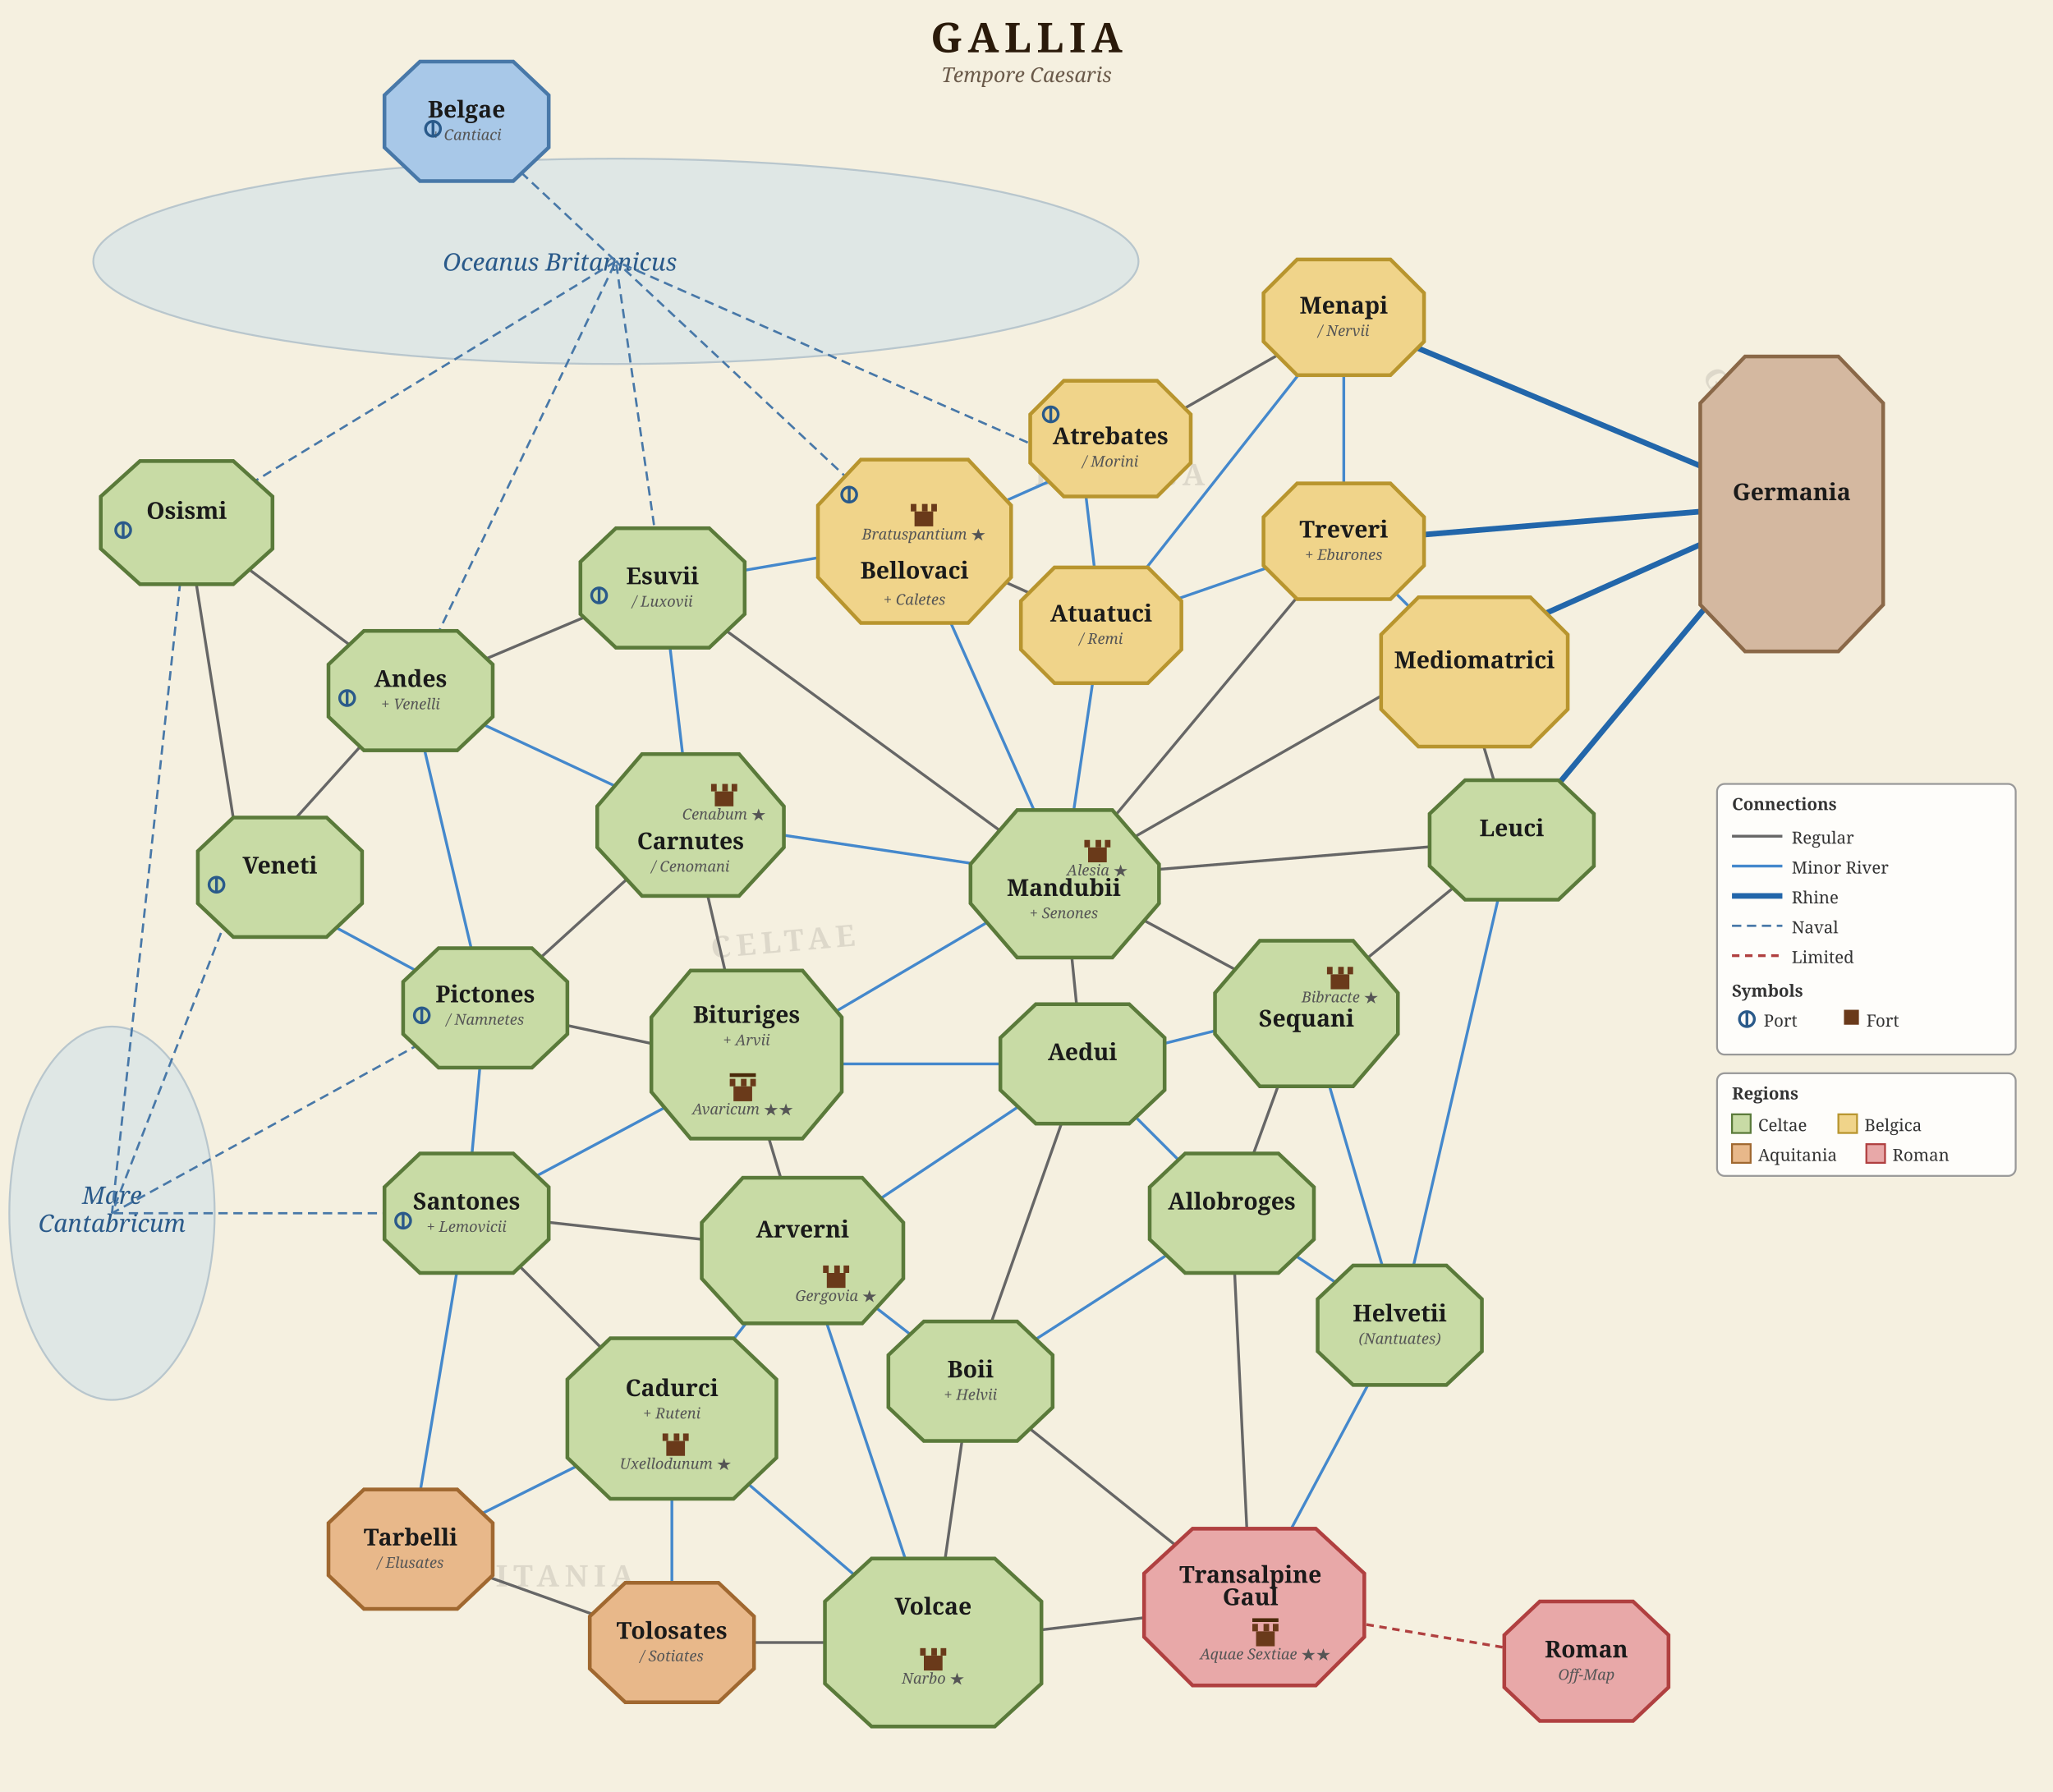
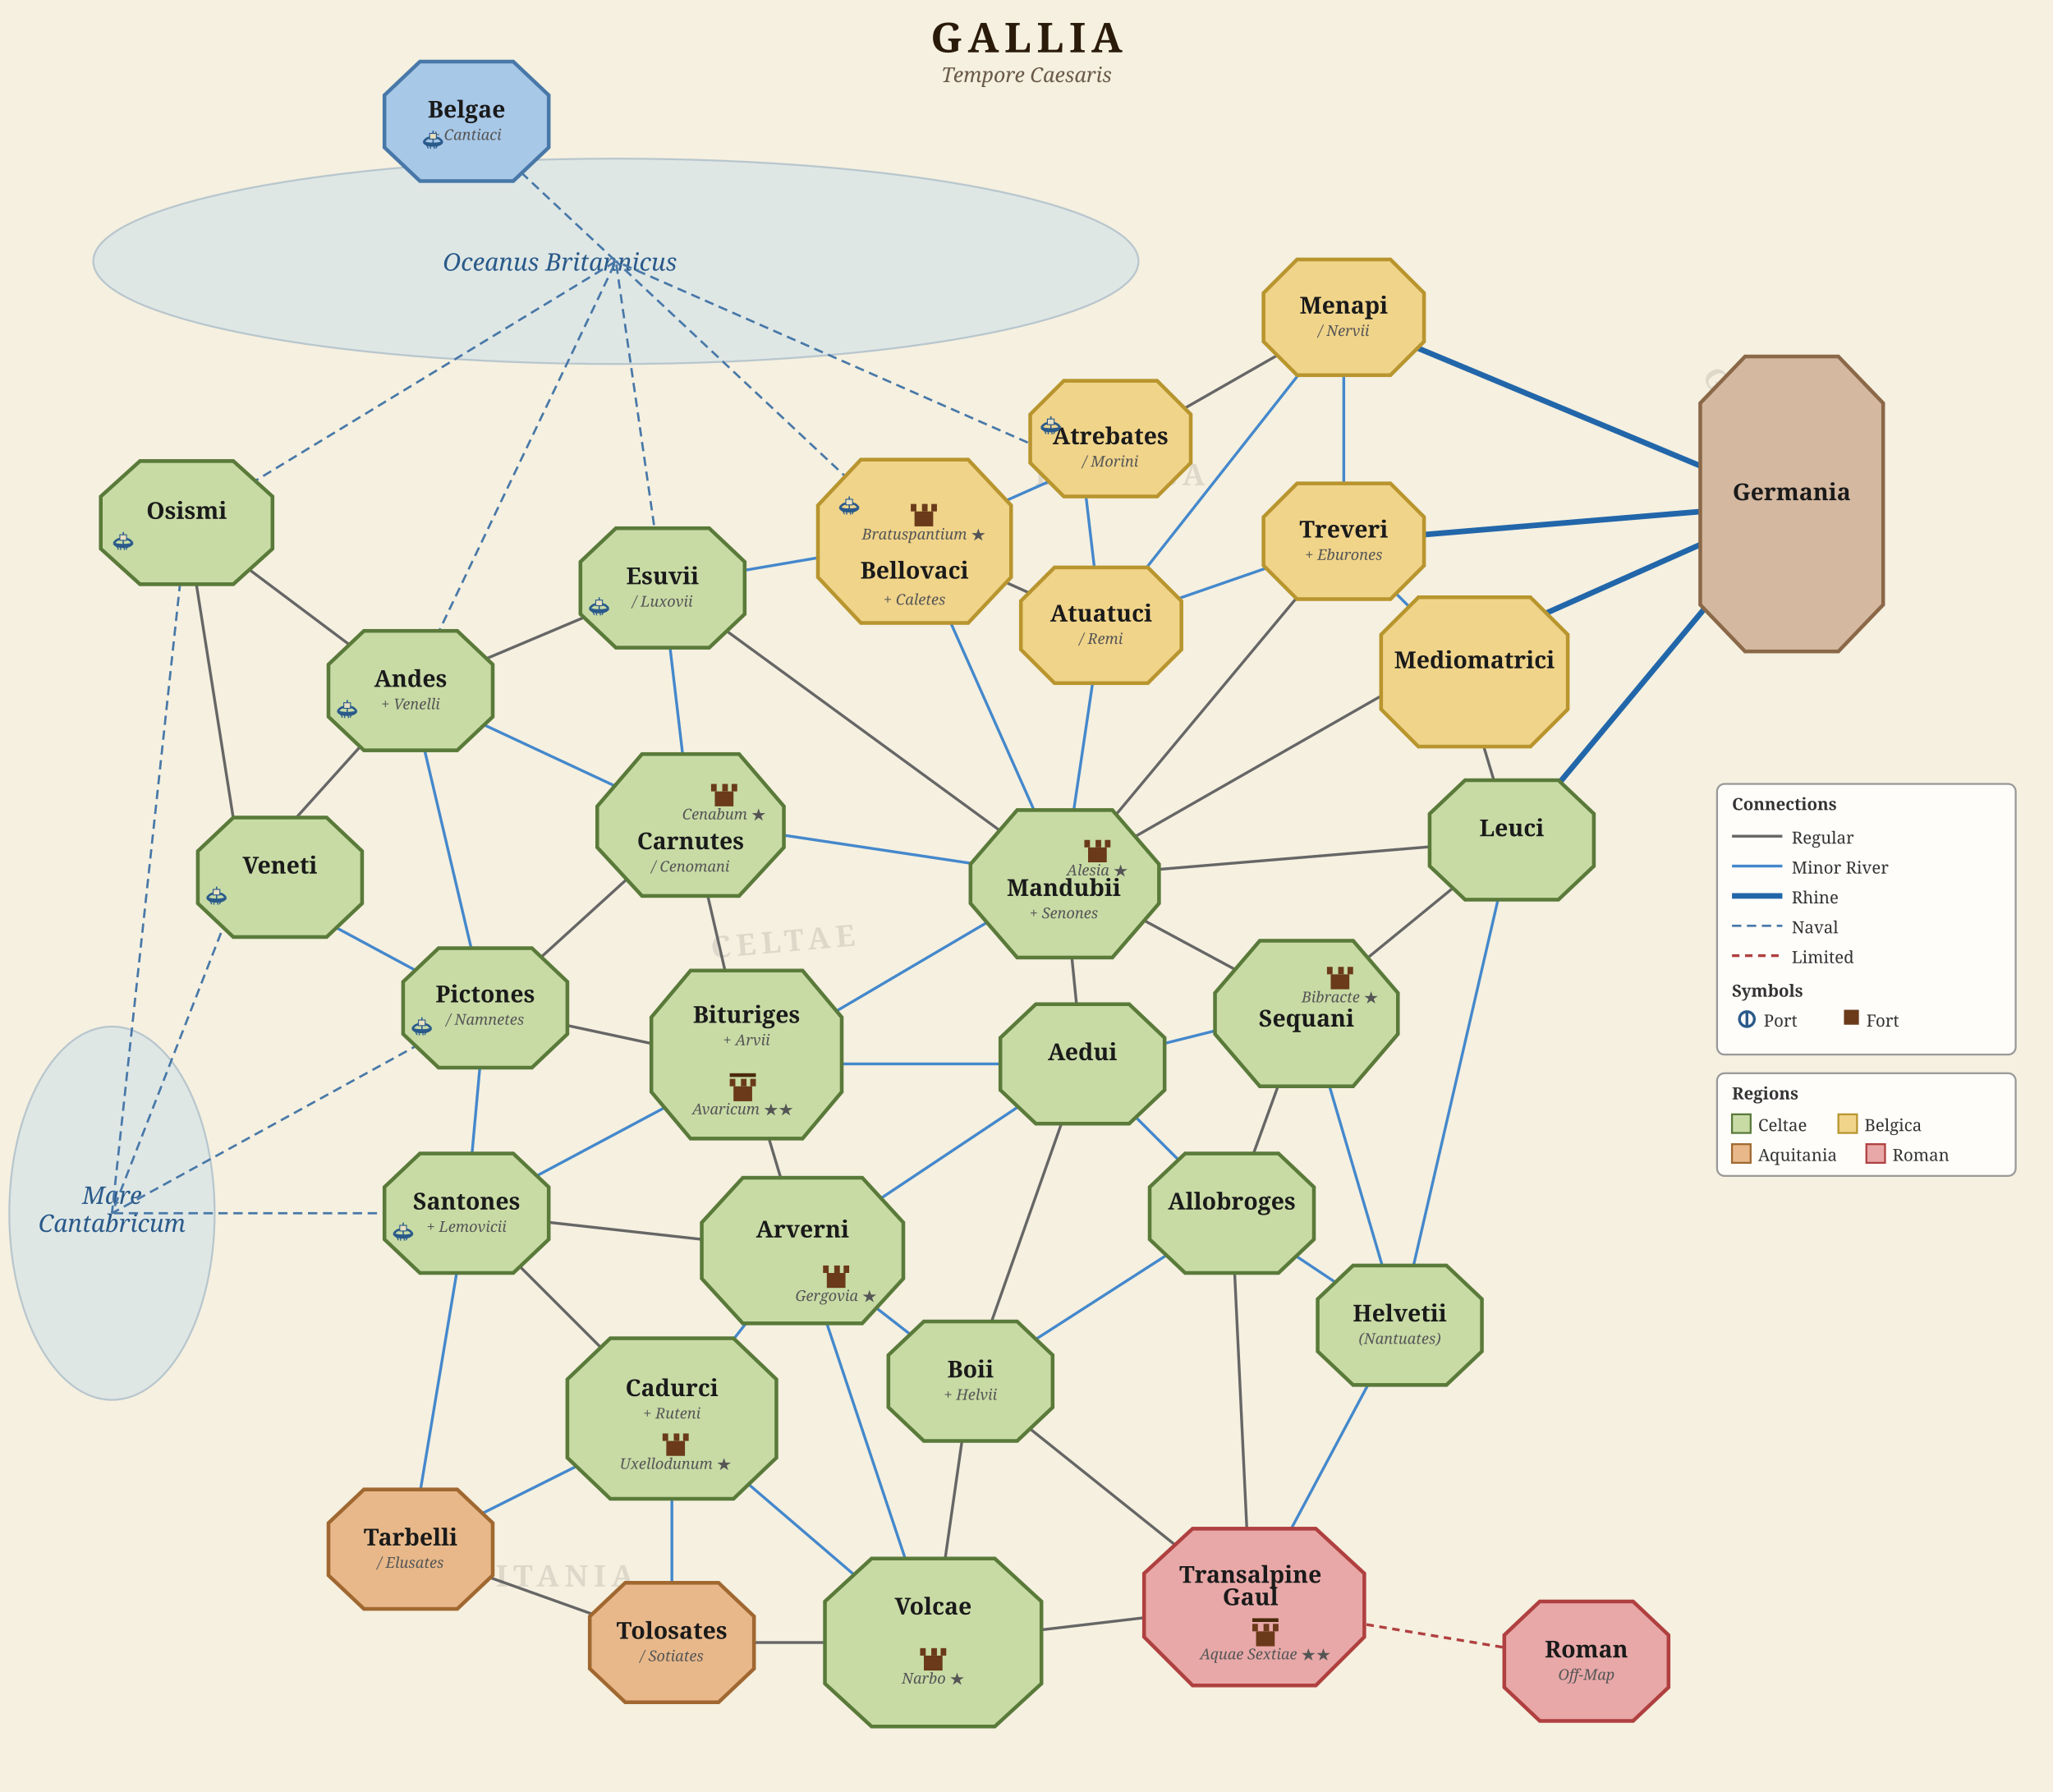
<svg xmlns="http://www.w3.org/2000/svg" viewBox="0 0 1100 960" width="1100" height="960">
  <defs>
    <style>
      .region-celtae { fill: #c8dba5; stroke: #5a7a3a; }
      .region-belgica { fill: #f0d48a; stroke: #b8952e; }
      .region-aquitania { fill: #e8b88a; stroke: #a06830; }
      .region-britannia { fill: #a8c8e8; stroke: #4878a8; }
      .region-germania { fill: #d4b8a0; stroke: #8a6848; }
      .region-roman { fill: #e8a8a8; stroke: #b04040; }
      .region-sea { fill: #b8d8ef; stroke: #4878a8; stroke-width: 1; }

      .area-shape { stroke-width: 2; cursor: pointer; }
      .area-shape:hover { filter: brightness(1.08); }

      .label { font-family: 'Georgia', serif; font-size: 12.5px; fill: #1a1a1a; text-anchor: middle; pointer-events: none; font-weight: bold; }
      .label-small { font-family: 'Georgia', serif; font-size: 8px; fill: #555; text-anchor: middle; pointer-events: none; font-style: italic; }
      .label-sea { font-family: 'Georgia', serif; font-size: 13px; fill: #2a5a8a; text-anchor: middle; font-style: italic; pointer-events: none; }
      .label-region { font-family: 'Georgia', serif; font-size: 16px; fill: rgba(0,0,0,0.10); text-anchor: middle; font-weight: bold; font-variant: small-caps; letter-spacing: 3px; pointer-events: none; }

      .conn-regular { stroke: #666; stroke-width: 1.5; fill: none; }
      .conn-minor_river { stroke: #4488cc; stroke-width: 1.5; fill: none; }
      .conn-major_river { stroke: #2266aa; stroke-width: 3; fill: none; }
      .conn-naval { stroke: #4878a8; stroke-width: 1.2; fill: none; stroke-dasharray: 5,3; }
      .conn-limited { stroke: #b04040; stroke-width: 1.5; fill: none; stroke-dasharray: 4,3; }

      .fort-icon { fill: #6a3a1a; }
      .legend-text { font-family: 'Georgia', serif; font-size: 9px; fill: #333; }
    </style>
  </defs>
  <rect width="1100" height="960" fill="#f5f0e0" />
  <text x="550" y="28" text-anchor="middle" font-family="Georgia, serif" font-size="22" font-weight="bold" fill="#2a1a0a" letter-spacing="3">GALLIA</text>
  <text x="550" y="44" text-anchor="middle" font-family="Georgia, serif" font-size="11" fill="#6a5a4a" font-style="italic">Tempore Caesaris</text>
  <ellipse cx="60" cy="650" rx="55" ry="100" class="region-sea" opacity="0.35" />
  <ellipse cx="330" cy="140" rx="280" ry="55" class="region-sea" opacity="0.35" />
  <text x="60" y="645" class="label-sea" font-size="10">Mare</text>
  <text x="60" y="660" class="label-sea" font-size="10">Cantabricum</text>
  <text x="300" y="145" class="label-sea">Oceanus Britannicus</text>
  <text x="420" y="510" class="label-region" transform="rotate(-5, 420, 510)">CELTAE</text>
  <text x="600" y="260" class="label-region">BELGICA</text>
  <text x="280" y="850" class="label-region">AQUITANIA</text>
  <text x="940" y="250" class="label-region" transform="rotate(60, 940, 250)">GERMANIA</text>
  <line x1="100" y1="280" x2="130" y2="470" class="conn-regular" />
  <line x1="100" y1="280" x2="220" y2="370" class="conn-regular" />
  <line x1="130" y1="470" x2="220" y2="370" class="conn-regular" />
  <line x1="220" y1="370" x2="355" y2="313" class="conn-regular" />
  <line x1="260" y1="540" x2="370" y2="440" class="conn-regular" />
  <line x1="260" y1="540" x2="400" y2="570" class="conn-regular" />
  <line x1="370" y1="440" x2="400" y2="570" class="conn-regular" />
  <line x1="355" y1="313" x2="570" y2="470" class="conn-regular" />
  <line x1="490" y1="290" x2="590" y2="335" class="conn-regular" />
  <line x1="400" y1="570" x2="430" y2="670" class="conn-regular" />
  <line x1="250" y1="650" x2="430" y2="670" class="conn-regular" />
  <line x1="250" y1="650" x2="360" y2="760" class="conn-regular" />
  <line x1="580" y1="570" x2="570" y2="470" class="conn-regular" />
  <line x1="580" y1="570" x2="520" y2="740" class="conn-regular" />
  <line x1="520" y1="740" x2="500" y2="880" class="conn-regular" />
  <line x1="520" y1="740" x2="670" y2="860" class="conn-regular" />
  <line x1="500" y1="880" x2="360" y2="880" class="conn-regular" />
  <line x1="500" y1="880" x2="670" y2="860" class="conn-regular" />
  <line x1="220" y1="830" x2="360" y2="880" class="conn-regular" />
  <line x1="660" y1="650" x2="700" y2="540" class="conn-regular" />
  <line x1="660" y1="650" x2="670" y2="860" class="conn-regular" />
  <line x1="700" y1="540" x2="570" y2="470" class="conn-regular" />
  <line x1="700" y1="540" x2="810" y2="450" class="conn-regular" />
  <line x1="810" y1="450" x2="570" y2="470" class="conn-regular" />
  <line x1="810" y1="450" x2="780" y2="350" class="conn-regular" />
  <line x1="720" y1="290" x2="570" y2="470" class="conn-regular" />
  <line x1="570" y1="470" x2="780" y2="350" class="conn-regular" />
  <line x1="580" y1="250" x2="720" y2="170" class="conn-regular" />
  <line x1="130" y1="470" x2="260" y2="540" class="conn-minor_river" />
  <line x1="220" y1="370" x2="260" y2="540" class="conn-minor_river" />
  <line x1="220" y1="370" x2="370" y2="440" class="conn-minor_river" />
  <line x1="260" y1="540" x2="250" y2="650" class="conn-minor_river" />
  <line x1="370" y1="440" x2="355" y2="313" class="conn-minor_river" />
  <line x1="370" y1="440" x2="570" y2="470" class="conn-minor_river" />
  <line x1="355" y1="313" x2="490" y2="290" class="conn-minor_river" />
  <line x1="490" y1="290" x2="570" y2="470" class="conn-minor_river" />
  <line x1="490" y1="290" x2="580" y2="250" class="conn-minor_river" />
  <line x1="590" y1="335" x2="570" y2="470" class="conn-minor_river" />
  <line x1="590" y1="335" x2="580" y2="250" class="conn-minor_river" />
  <line x1="590" y1="335" x2="720" y2="290" class="conn-minor_river" />
  <line x1="590" y1="335" x2="720" y2="170" class="conn-minor_river" />
  <line x1="720" y1="170" x2="720" y2="290" class="conn-minor_river" />
  <line x1="720" y1="290" x2="780" y2="350" class="conn-minor_river" />
  <line x1="400" y1="570" x2="250" y2="650" class="conn-minor_river" />
  <line x1="400" y1="570" x2="580" y2="570" class="conn-minor_river" />
  <line x1="400" y1="570" x2="570" y2="470" class="conn-minor_river" />
  <line x1="430" y1="670" x2="360" y2="760" class="conn-minor_river" />
  <line x1="430" y1="670" x2="500" y2="880" class="conn-minor_river" />
  <line x1="430" y1="670" x2="520" y2="740" class="conn-minor_river" />
  <line x1="430" y1="670" x2="580" y2="570" class="conn-minor_river" />
  <line x1="580" y1="570" x2="660" y2="650" class="conn-minor_river" />
  <line x1="580" y1="570" x2="700" y2="540" class="conn-minor_river" />
  <line x1="520" y1="740" x2="660" y2="650" class="conn-minor_river" />
  <line x1="660" y1="650" x2="750" y2="710" class="conn-minor_river" />
  <line x1="750" y1="710" x2="700" y2="540" class="conn-minor_river" />
  <line x1="750" y1="710" x2="810" y2="450" class="conn-minor_river" />
  <line x1="750" y1="710" x2="670" y2="860" class="conn-minor_river" />
  <line x1="360" y1="760" x2="220" y2="830" class="conn-minor_river" />
  <line x1="360" y1="760" x2="360" y2="880" class="conn-minor_river" />
  <line x1="360" y1="760" x2="500" y2="880" class="conn-minor_river" />
  <line x1="250" y1="650" x2="220" y2="830" class="conn-minor_river" />
  <line x1="580" y1="570" x2="400" y2="570" class="conn-minor_river" opacity="0" />
  <line x1="810" y1="450" x2="960" y2="270" class="conn-major_river" />
  <line x1="780" y1="350" x2="960" y2="270" class="conn-major_river" />
  <line x1="720" y1="290" x2="960" y2="270" class="conn-major_river" />
  <line x1="720" y1="170" x2="960" y2="270" class="conn-major_river" />
  <line x1="100" y1="280" x2="60" y2="650" class="conn-naval" />
  <line x1="130" y1="470" x2="60" y2="650" class="conn-naval" />
  <line x1="260" y1="540" x2="60" y2="650" class="conn-naval" />
  <line x1="250" y1="650" x2="60" y2="650" class="conn-naval" />
  <line x1="100" y1="280" x2="330" y2="140" class="conn-naval" />
  <line x1="220" y1="370" x2="330" y2="140" class="conn-naval" />
  <line x1="355" y1="313" x2="330" y2="140" class="conn-naval" />
  <line x1="490" y1="290" x2="330" y2="140" class="conn-naval" />
  <line x1="580" y1="250" x2="330" y2="140" class="conn-naval" />
  <line x1="250" y1="65" x2="330" y2="140" class="conn-naval" />
  <line x1="670" y1="860" x2="850" y2="890" class="conn-limited" />
  <polygon points="54,266 75,247 125,247 146,266 146,294 125,313 75,313 54,294" class="area-shape region-celtae" />
  <polygon points="106,456 125,438 175,438 194,456 194,484 175,502 125,502 106,484" class="area-shape region-celtae" />
  <polygon points="176,356 195,338 245,338 264,356 264,384 245,402 195,402 176,384" class="area-shape region-celtae" />
  <polygon points="216,526 235,508 285,508 304,526 304,554 285,572 235,572 216,554" class="area-shape region-celtae" />
  <polygon points="311,301 330,283 380,283 399,301 399,329 380,347 330,347 311,329" class="area-shape region-celtae" />
  <polygon points="320,432 344,404 396,404 420,432 420,454 396,480 344,480 320,454" class="area-shape region-celtae" />
  <polygon points="349,545 370,520 430,520 451,545 451,585 430,610 370,610 349,585" class="area-shape region-celtae" />
  <polygon points="520,463 545,434 596,434 621,463 621,484 596,513 545,513 520,484" class="area-shape region-celtae" />
  <polygon points="536,556 555,538 605,538 624,556 624,584 605,602 555,602 536,584" class="area-shape region-celtae" />
  <polygon points="376,655 398,631 462,631 484,655 484,685 462,709 398,709 376,685" class="area-shape region-celtae" />
  <polygon points="476,726 495,708 545,708 564,726 564,754 545,772 495,772 476,754" class="area-shape region-celtae" />
  <polygon points="442,858 467,835 533,835 558,858 558,902 533,925 467,925 442,902" class="area-shape region-celtae" />
  <polygon points="304,739 327,717 393,717 416,739 416,781 393,803 327,803 304,781" class="area-shape region-celtae" />
  <polygon points="206,636 225,618 275,618 294,636 294,664 275,682 225,682 206,664" class="area-shape region-celtae" />
  <polygon points="651,532 675,504 725,504 749,532 749,554 725,582 675,582 651,554" class="area-shape region-celtae" />
  <polygon points="766,436 785,418 835,418 854,436 854,464 835,482 785,482 766,464" class="area-shape region-celtae" />
  <polygon points="706,696 725,678 775,678 794,696 794,724 775,742 725,742 706,724" class="area-shape region-celtae" />
  <polygon points="616,636 635,618 685,618 704,636 704,664 685,682 635,682 616,664" class="area-shape region-celtae" />
  <polygon points="438.25,270.75 461.25,246.25 518.75,246.25 541.75,270.75 541.75,309.25 518.75,333.75 461.25,333.75 438.25,309.25" class="area-shape region-belgica" />
  <polygon points="547,322 565,304 615,304 633,322 633,348 615,366 565,366 547,348" class="area-shape region-belgica" />
  <polygon points="552,222 570,204 620,204 638,222 638,248 620,266 570,266 552,248" class="area-shape region-belgica" />
  <polygon points="677,157 695,139 745,139 763,157 763,183 745,201 695,201 677,183" class="area-shape region-belgica" />
  <polygon points="677,277 695,259 745,259 763,277 763,303 745,321 695,321 677,303" class="area-shape region-belgica" />
  <polygon points="740,340 760,320 820,320 840,340 840,380 820,400 760,400 740,380" class="area-shape region-belgica" />
  <polygon points="176,816 195,798 245,798 264,816 264,844 245,862 195,862 176,844" class="area-shape region-aquitania" />
  <polygon points="316,866 335,848 385,848 404,866 404,894 385,912 335,912 316,894" class="area-shape region-aquitania" />
  <polygon points="206,51 225,33 275,33 294,51 294,79 275,97 225,97 206,79" class="area-shape region-britannia" />
  <polygon points="911,216 935,191 985,191 1009,216 1009,324 985,349 935,349 911,324" class="area-shape region-germania" />
  <polygon points="613,843 639,819 705,819 731,843 731,877 705,903 639,903 613,877" class="area-shape region-roman" />
  <polygon points="806,876 825,858 875,858 894,876 894,904 875,922 825,922 806,904" class="area-shape region-roman" />
  <text x="100" y="278" class="label">Osismi</text>
  <text x="150" y="468" class="label">Veneti</text>
  <text x="220" y="368" class="label">Andes</text>
  <text x="220" y="380" class="label-small">+ Venelli</text>
  <text x="260" y="537" class="label">Pictones</text>
  <text x="260" y="549" class="label-small">/ Namnetes</text>
  <text x="355" y="313" class="label">Esuvii</text>
  <text x="355" y="325" class="label-small">/ Luxovii</text>
  <text x="370" y="455" class="label">Carnutes</text>
  <text x="370" y="467" class="label-small">/ Cenomani</text>
  <text x="400" y="548" class="label">Bituriges</text>
  <text x="400" y="560" class="label-small">+ Arvii</text>
  <text x="570" y="480" class="label">Mandubii</text>
  <text x="570" y="492" class="label-small">+ Senones</text>
  <text x="580" y="568" class="label">Aedui</text>
  <text x="430" y="663" class="label">Arverni</text>
  <text x="520" y="738" class="label">Boii</text>
  <text x="520" y="750" class="label-small">+ Helvii</text>
  <g transform="translate(500, 895)">
    <rect x="-5" y="-8" width="10" height="8" class="fort-icon" />
    <rect x="-7" y="-12" width="3" height="4" class="fort-icon" />
    <rect x="-1" y="-12" width="3" height="4" class="fort-icon" />
    <rect x="4" y="-12" width="3" height="4" class="fort-icon" />
    <text x="0" y="7" class="label-small" font-size="7">Narbo ★</text>
  </g>
  <text x="360" y="748" class="label">Cadurci</text>
  <text x="360" y="760" class="label-small">+ Ruteni</text>
  <text x="250" y="648" class="label">Santones</text>
  <text x="250" y="660" class="label-small">+ Lemovicii</text>
  <text x="700" y="550" class="label">Sequani</text>
  <text x="810" y="448" class="label">Leuci</text>
  <text x="750" y="708" class="label">Helvetii</text>
  <text x="750" y="720" class="label-small">(Nantuates)</text>
  <text x="660" y="648" class="label">Allobroges</text>
  <text x="490" y="310" class="label">Bellovaci</text>
  <text x="490" y="324" class="label-small">+ Caletes</text>
  <text x="590" y="333" class="label">Atuatuci</text>
  <text x="590" y="345" class="label-small">/ Remi</text>
  <text x="595" y="238" class="label">Atrebates</text>
  <text x="595" y="250" class="label-small">/ Morini</text>
  <text x="720" y="168" class="label">Menapi</text>
  <text x="720" y="180" class="label-small">/ Nervii</text>
  <text x="720" y="288" class="label">Treveri</text>
  <text x="720" y="300" class="label-small">+ Eburones</text>
  <text x="790" y="358" class="label">Mediomatrici</text>
  <text x="220" y="828" class="label">Tarbelli</text>
  <text x="220" y="840" class="label-small">/ Elusates</text>
  <text x="360" y="878" class="label">Tolosates</text>
  <text x="360" y="890" class="label-small">/ Sotiates</text>
  <text x="250" y="63" class="label">Belgae</text>
  <text x="250" y="75" class="label-small">+ Cantiaci</text>
  <text x="960" y="268" class="label">Germania</text>
  <text x="670" y="848" class="label">Transalpine</text>
  <text x="670" y="860" class="label">Gaul</text>
  <text x="850" y="888" class="label">Roman</text>
  <text x="850" y="900" class="label-small">Off-Map</text>
  <g transform="translate(448, 690)">
    <rect x="-5" y="-8" width="10" height="8" class="fort-icon" />
    <rect x="-7" y="-12" width="3" height="4" class="fort-icon" />
    <rect x="-1" y="-12" width="3" height="4" class="fort-icon" />
    <rect x="4" y="-12" width="3" height="4" class="fort-icon" />
    <text x="0" y="7" class="label-small" font-size="7">Gergovia ★</text>
  </g>
  <g transform="translate(398, 590)">
    <rect x="-5" y="-8" width="10" height="8" class="fort-icon" />
    <rect x="-7" y="-12" width="3" height="4" class="fort-icon" />
    <rect x="-1" y="-12" width="3" height="4" class="fort-icon" />
    <rect x="4" y="-12" width="3" height="4" class="fort-icon" />
    <rect x="-7" y="-15" width="14" height="2" fill="#4a2a0a" />
    <text x="0" y="7" class="label-small" font-size="7">Avaricum ★★</text>
  </g>
  <g transform="translate(388, 432)">
    <rect x="-5" y="-8" width="10" height="8" class="fort-icon" />
    <rect x="-7" y="-12" width="3" height="4" class="fort-icon" />
    <rect x="-1" y="-12" width="3" height="4" class="fort-icon" />
    <rect x="4" y="-12" width="3" height="4" class="fort-icon" />
    <text x="0" y="7" class="label-small" font-size="7">Cenabum ★</text>
  </g>
  <g transform="translate(588, 462)">
    <rect x="-5" y="-8" width="10" height="8" class="fort-icon" />
    <rect x="-7" y="-12" width="3" height="4" class="fort-icon" />
    <rect x="-1" y="-12" width="3" height="4" class="fort-icon" />
    <rect x="4" y="-12" width="3" height="4" class="fort-icon" />
    <text x="0" y="7" class="label-small" font-size="7">Alesia ★</text>
  </g>
  <g transform="translate(495, 282)">
    <rect x="-5" y="-8" width="10" height="8" class="fort-icon" />
    <rect x="-7" y="-12" width="3" height="4" class="fort-icon" />
    <rect x="-1" y="-12" width="3" height="4" class="fort-icon" />
    <rect x="4" y="-12" width="3" height="4" class="fort-icon" />
    <text x="0" y="7" class="label-small" font-size="7">Bratuspantium ★</text>
  </g>
  <g transform="translate(362, 780)">
    <rect x="-5" y="-8" width="10" height="8" class="fort-icon" />
    <rect x="-7" y="-12" width="3" height="4" class="fort-icon" />
    <rect x="-1" y="-12" width="3" height="4" class="fort-icon" />
    <rect x="4" y="-12" width="3" height="4" class="fort-icon" />
    <text x="0" y="7" class="label-small" font-size="7">Uxellodunum ★</text>
  </g>
  <text x="500" y="865" class="label">Volcae</text>
  <g transform="translate(718, 530)">
    <rect x="-5" y="-8" width="10" height="8" class="fort-icon" />
    <rect x="-7" y="-12" width="3" height="4" class="fort-icon" />
    <rect x="-1" y="-12" width="3" height="4" class="fort-icon" />
    <rect x="4" y="-12" width="3" height="4" class="fort-icon" />
    <text x="0" y="7" class="label-small" font-size="7">Bibracte ★</text>
  </g>
  <g transform="translate(688, 852)">
    <rect x="-15" y="22" width="10" height="8" class="fort-icon" />
    <rect x="-17" y="18" width="3" height="4" class="fort-icon" />
    <rect x="-11" y="18" width="3" height="4" class="fort-icon" />
    <rect x="-6" y="18" width="3" height="4" class="fort-icon" />
    <rect x="-17" y="15" width="14" height="2" fill="#4a2a0a" />
    <text x="-10" y="37" class="label-small" font-size="7">Aquae Sextiae ★★</text>
  </g>
  <g>
-     <circle cx="66" cy="284" r="4" fill="none" stroke="#2a5a8a" stroke-width="1.5" />
-     <line x1="66" y1="280" x2="66" y2="288" stroke="#2a5a8a" stroke-width="1.5" />
-   </g>
-   <g>
-     <circle cx="116" cy="474" r="4" fill="none" stroke="#2a5a8a" stroke-width="1.5" />
-     <line x1="116" y1="470" x2="116" y2="478" stroke="#2a5a8a" stroke-width="1.5" />
-   </g>
-   <g>
-     <circle cx="186" cy="374" r="4" fill="none" stroke="#2a5a8a" stroke-width="1.5" />
-     <line x1="186" y1="370" x2="186" y2="378" stroke="#2a5a8a" stroke-width="1.5" />
-   </g>
-   <g>
-     <circle cx="226" cy="544" r="4" fill="none" stroke="#2a5a8a" stroke-width="1.5" />
-     <line x1="226" y1="540" x2="226" y2="548" stroke="#2a5a8a" stroke-width="1.5" />
-   </g>
-   <g>
-     <circle cx="321" cy="319" r="4" fill="none" stroke="#2a5a8a" stroke-width="1.5" />
-     <line x1="321" y1="315" x2="321" y2="323" stroke="#2a5a8a" stroke-width="1.5" />
-   </g>
-   <g>
-     <circle cx="455" cy="265" r="4" fill="none" stroke="#2a5a8a" stroke-width="1.5" />
-     <line x1="455" y1="261" x2="455" y2="269" stroke="#2a5a8a" stroke-width="1.5" />
-   </g>
-   <g>
-     <circle cx="563" cy="222" r="4" fill="none" stroke="#2a5a8a" stroke-width="1.5" />
-     <line x1="563" y1="218" x2="563" y2="226" stroke="#2a5a8a" stroke-width="1.5" />
-   </g>
-   <g>
-     <circle cx="216" cy="654" r="4" fill="none" stroke="#2a5a8a" stroke-width="1.5" />
-     <line x1="216" y1="650" x2="216" y2="658" stroke="#2a5a8a" stroke-width="1.5" />
-   </g>
-   <g>
-     <circle cx="232" cy="69" r="4" fill="none" stroke="#2a5a8a" stroke-width="1.5" />
-     <line x1="232" y1="65" x2="232" y2="73" stroke="#2a5a8a" stroke-width="1.5" />
+     <path d="M61 291 Q62 293 66 293 Q70 293 71 291 Q70 292 66 292 Q62 292 61 291 Z" fill="#b8d8ef" stroke="#2a5a8a" stroke-width="1.2" />
+     <path d="M61 291 Q63 288 66 289 Q69 288 71 291" fill="none" stroke="#2a5a8a" stroke-width="1.2" />
+     <rect x="65.7" y="285" width="0.7" height="7" fill="#2a5a8a" />
+     <rect x="64.2" y="286.5" width="3.6" height="3" fill="#e8e0c0" stroke="#2a5a8a" stroke-width="0.5" />
+     <line x1="62.5" y1="292.5" x2="63.5" y2="294.5" stroke="#2a5a8a" stroke-width="0.6" />
+     <line x1="64.5" y1="292.7" x2="64.7" y2="294.7" stroke="#2a5a8a" stroke-width="0.6" />
+     <line x1="66.5" y1="292.7" x2="66.7" y2="294.7" stroke="#2a5a8a" stroke-width="0.6" />
+     <line x1="68.5" y1="292.5" x2="67.5" y2="294.5" stroke="#2a5a8a" stroke-width="0.6" />
+   </g>
+   <g>
+     <path d="M111 481 Q112 483 116 483 Q120 483 121 481 Q120 482 116 482 Q112 482 111 481 Z" fill="#b8d8ef" stroke="#2a5a8a" stroke-width="1.2" />
+     <path d="M111 481 Q113 478 116 479 Q119 478 121 481" fill="none" stroke="#2a5a8a" stroke-width="1.2" />
+     <rect x="115.7" y="475" width="0.7" height="7" fill="#2a5a8a" />
+     <rect x="114.2" y="476.5" width="3.6" height="3" fill="#e8e0c0" stroke="#2a5a8a" stroke-width="0.5" />
+     <line x1="112.5" y1="482.5" x2="113.5" y2="484.5" stroke="#2a5a8a" stroke-width="0.6" />
+     <line x1="114.5" y1="482.7" x2="114.7" y2="484.7" stroke="#2a5a8a" stroke-width="0.6" />
+     <line x1="116.5" y1="482.7" x2="116.7" y2="484.7" stroke="#2a5a8a" stroke-width="0.6" />
+     <line x1="118.5" y1="482.5" x2="117.5" y2="484.5" stroke="#2a5a8a" stroke-width="0.6" />
+   </g>
+   <g>
+     <path d="M181 381 Q182 383 186 383 Q190 383 191 381 Q190 382 186 382 Q182 382 181 381 Z" fill="#b8d8ef" stroke="#2a5a8a" stroke-width="1.2" />
+     <path d="M181 381 Q183 378 186 379 Q189 378 191 381" fill="none" stroke="#2a5a8a" stroke-width="1.2" />
+     <rect x="185.7" y="375" width="0.7" height="7" fill="#2a5a8a" />
+     <rect x="184.2" y="376.5" width="3.6" height="3" fill="#e8e0c0" stroke="#2a5a8a" stroke-width="0.5" />
+     <line x1="182.5" y1="382.5" x2="183.5" y2="384.5" stroke="#2a5a8a" stroke-width="0.6" />
+     <line x1="184.5" y1="382.7" x2="184.7" y2="384.7" stroke="#2a5a8a" stroke-width="0.6" />
+     <line x1="186.5" y1="382.7" x2="186.7" y2="384.7" stroke="#2a5a8a" stroke-width="0.6" />
+     <line x1="188.5" y1="382.5" x2="187.5" y2="384.5" stroke="#2a5a8a" stroke-width="0.6" />
+   </g>
+   <g>
+     <path d="M221 551 Q222 553 226 553 Q230 553 231 551 Q230 552 226 552 Q222 552 221 551 Z" fill="#b8d8ef" stroke="#2a5a8a" stroke-width="1.2" />
+     <path d="M221 551 Q223 548 226 549 Q229 548 231 551" fill="none" stroke="#2a5a8a" stroke-width="1.2" />
+     <rect x="225.7" y="545" width="0.7" height="7" fill="#2a5a8a" />
+     <rect x="224.2" y="546.5" width="3.6" height="3" fill="#e8e0c0" stroke="#2a5a8a" stroke-width="0.5" />
+     <line x1="222.5" y1="552.5" x2="223.5" y2="554.5" stroke="#2a5a8a" stroke-width="0.6" />
+     <line x1="224.5" y1="552.7" x2="224.7" y2="554.7" stroke="#2a5a8a" stroke-width="0.6" />
+     <line x1="226.5" y1="552.7" x2="226.7" y2="554.7" stroke="#2a5a8a" stroke-width="0.6" />
+     <line x1="228.5" y1="552.5" x2="227.5" y2="554.5" stroke="#2a5a8a" stroke-width="0.6" />
+   </g>
+   <g>
+     <path d="M316 326 Q317 328 321 328 Q325 328 326 326 Q325 327 321 327 Q317 327 316 326 Z" fill="#b8d8ef" stroke="#2a5a8a" stroke-width="1.2" />
+     <path d="M316 326 Q318 323 321 324 Q324 323 326 326" fill="none" stroke="#2a5a8a" stroke-width="1.2" />
+     <rect x="320.7" y="320" width="0.7" height="7" fill="#2a5a8a" />
+     <rect x="319.2" y="321.5" width="3.6" height="3" fill="#e8e0c0" stroke="#2a5a8a" stroke-width="0.5" />
+     <line x1="317.5" y1="327.5" x2="318.5" y2="329.5" stroke="#2a5a8a" stroke-width="0.6" />
+     <line x1="319.5" y1="327.7" x2="319.7" y2="329.7" stroke="#2a5a8a" stroke-width="0.6" />
+     <line x1="321.5" y1="327.7" x2="321.7" y2="329.7" stroke="#2a5a8a" stroke-width="0.6" />
+     <line x1="323.5" y1="327.5" x2="322.5" y2="329.5" stroke="#2a5a8a" stroke-width="0.6" />
+   </g>
+   <g>
+     <path d="M450 272 Q451 274 455 274 Q459 274 460 272 Q459 273 455 273 Q451 273 450 272 Z" fill="#b8d8ef" stroke="#2a5a8a" stroke-width="1.2" />
+     <path d="M450 272 Q452 269 455 270 Q458 269 460 272" fill="none" stroke="#2a5a8a" stroke-width="1.2" />
+     <rect x="454.7" y="266" width="0.7" height="7" fill="#2a5a8a" />
+     <rect x="453.2" y="267.5" width="3.6" height="3" fill="#e8e0c0" stroke="#2a5a8a" stroke-width="0.5" />
+     <line x1="451.5" y1="273.5" x2="452.5" y2="275.5" stroke="#2a5a8a" stroke-width="0.6" />
+     <line x1="453.5" y1="273.7" x2="453.7" y2="275.7" stroke="#2a5a8a" stroke-width="0.6" />
+     <line x1="455.5" y1="273.7" x2="455.7" y2="275.7" stroke="#2a5a8a" stroke-width="0.6" />
+     <line x1="457.5" y1="273.5" x2="456.5" y2="275.5" stroke="#2a5a8a" stroke-width="0.6" />
+   </g>
+   <g>
+     <path d="M558 229 Q559 231 563 231 Q567 231 568 229 Q567 230 563 230 Q559 230 558 229 Z" fill="#b8d8ef" stroke="#2a5a8a" stroke-width="1.2" />
+     <path d="M558 229 Q560 226 563 227 Q566 226 568 229" fill="none" stroke="#2a5a8a" stroke-width="1.2" />
+     <rect x="562.7" y="223" width="0.7" height="7" fill="#2a5a8a" />
+     <rect x="561.2" y="224.5" width="3.6" height="3" fill="#e8e0c0" stroke="#2a5a8a" stroke-width="0.5" />
+     <line x1="559.5" y1="230.5" x2="560.5" y2="232.5" stroke="#2a5a8a" stroke-width="0.6" />
+     <line x1="561.5" y1="230.7" x2="561.7" y2="232.7" stroke="#2a5a8a" stroke-width="0.6" />
+     <line x1="563.5" y1="230.7" x2="563.7" y2="232.7" stroke="#2a5a8a" stroke-width="0.6" />
+     <line x1="565.5" y1="230.5" x2="564.5" y2="232.5" stroke="#2a5a8a" stroke-width="0.6" />
+   </g>
+   <g>
+     <path d="M211 661 Q212 663 216 663 Q220 663 221 661 Q220 662 216 662 Q212 662 211 661 Z" fill="#b8d8ef" stroke="#2a5a8a" stroke-width="1.2" />
+     <path d="M211 661 Q213 658 216 659 Q219 658 221 661" fill="none" stroke="#2a5a8a" stroke-width="1.2" />
+     <rect x="215.7" y="655" width="0.7" height="7" fill="#2a5a8a" />
+     <rect x="214.2" y="656.5" width="3.6" height="3" fill="#e8e0c0" stroke="#2a5a8a" stroke-width="0.5" />
+     <line x1="212.5" y1="662.5" x2="213.5" y2="664.5" stroke="#2a5a8a" stroke-width="0.6" />
+     <line x1="214.5" y1="662.7" x2="214.7" y2="664.7" stroke="#2a5a8a" stroke-width="0.6" />
+     <line x1="216.5" y1="662.7" x2="216.7" y2="664.7" stroke="#2a5a8a" stroke-width="0.6" />
+     <line x1="218.5" y1="662.5" x2="217.5" y2="664.5" stroke="#2a5a8a" stroke-width="0.6" />
+   </g>
+   <g>
+     <path d="M227 76 Q228 78 232 78 Q236 78 237 76 Q236 77 232 77 Q228 77 227 76 Z" fill="#b8d8ef" stroke="#2a5a8a" stroke-width="1.2" />
+     <path d="M227 76 Q229 73 232 74 Q235 73 237 76" fill="none" stroke="#2a5a8a" stroke-width="1.2" />
+     <rect x="231.7" y="70" width="0.7" height="7" fill="#2a5a8a" />
+     <rect x="230.2" y="71.5" width="3.6" height="3" fill="#e8e0c0" stroke="#2a5a8a" stroke-width="0.5" />
+     <line x1="228.5" y1="77.5" x2="229.5" y2="79.5" stroke="#2a5a8a" stroke-width="0.6" />
+     <line x1="230.5" y1="77.7" x2="230.7" y2="79.7" stroke="#2a5a8a" stroke-width="0.6" />
+     <line x1="232.5" y1="77.7" x2="232.7" y2="79.7" stroke="#2a5a8a" stroke-width="0.6" />
+     <line x1="234.5" y1="77.5" x2="233.5" y2="79.5" stroke="#2a5a8a" stroke-width="0.6" />
  </g>
  <g transform="translate(920, 420)">
    <rect x="0" y="0" width="160" height="145" fill="white" fill-opacity="0.85" stroke="#999" rx="4" />
    <text x="8" y="14" class="legend-text" font-weight="bold">Connections</text>
    <line x1="8" y1="28" x2="35" y2="28" class="conn-regular" />
    <text x="40" y="32" class="legend-text">Regular</text>
    <line x1="8" y1="44" x2="35" y2="44" class="conn-minor_river" />
    <text x="40" y="48" class="legend-text">Minor River</text>
    <line x1="8" y1="60" x2="35" y2="60" class="conn-major_river" />
    <text x="40" y="64" class="legend-text">Rhine</text>
    <line x1="8" y1="76" x2="35" y2="76" class="conn-naval" />
    <text x="40" y="80" class="legend-text">Naval</text>
    <line x1="8" y1="92" x2="35" y2="92" class="conn-limited" />
    <text x="40" y="96" class="legend-text">Limited</text>
    <text x="8" y="114" class="legend-text" font-weight="bold">Symbols</text>
    <circle cx="16" cy="126" r="4" fill="none" stroke="#2a5a8a" stroke-width="1.5" />
    <line x1="16" y1="122" x2="16" y2="130" stroke="#2a5a8a" stroke-width="1.5" />
    <text x="25" y="130" class="legend-text">Port</text>
    <rect x="68" y="121" width="8" height="8" fill="#6a3a1a" />
    <text x="80" y="130" class="legend-text">Fort</text>
  </g>
  <g transform="translate(920, 575)">
    <rect x="0" y="0" width="160" height="55" fill="white" fill-opacity="0.85" stroke="#999" rx="4" />
    <text x="8" y="14" class="legend-text" font-weight="bold">Regions</text>
    <rect x="8" y="22" width="10" height="10" class="region-celtae" />
    <text x="22" y="31" class="legend-text">Celtae</text>
    <rect x="65" y="22" width="10" height="10" class="region-belgica" />
    <text x="79" y="31" class="legend-text">Belgica</text>
    <rect x="8" y="38" width="10" height="10" class="region-aquitania" />
    <text x="22" y="47" class="legend-text">Aquitania</text>
    <rect x="80" y="38" width="10" height="10" class="region-roman" />
    <text x="94" y="47" class="legend-text">Roman</text>
  </g>
</svg>
